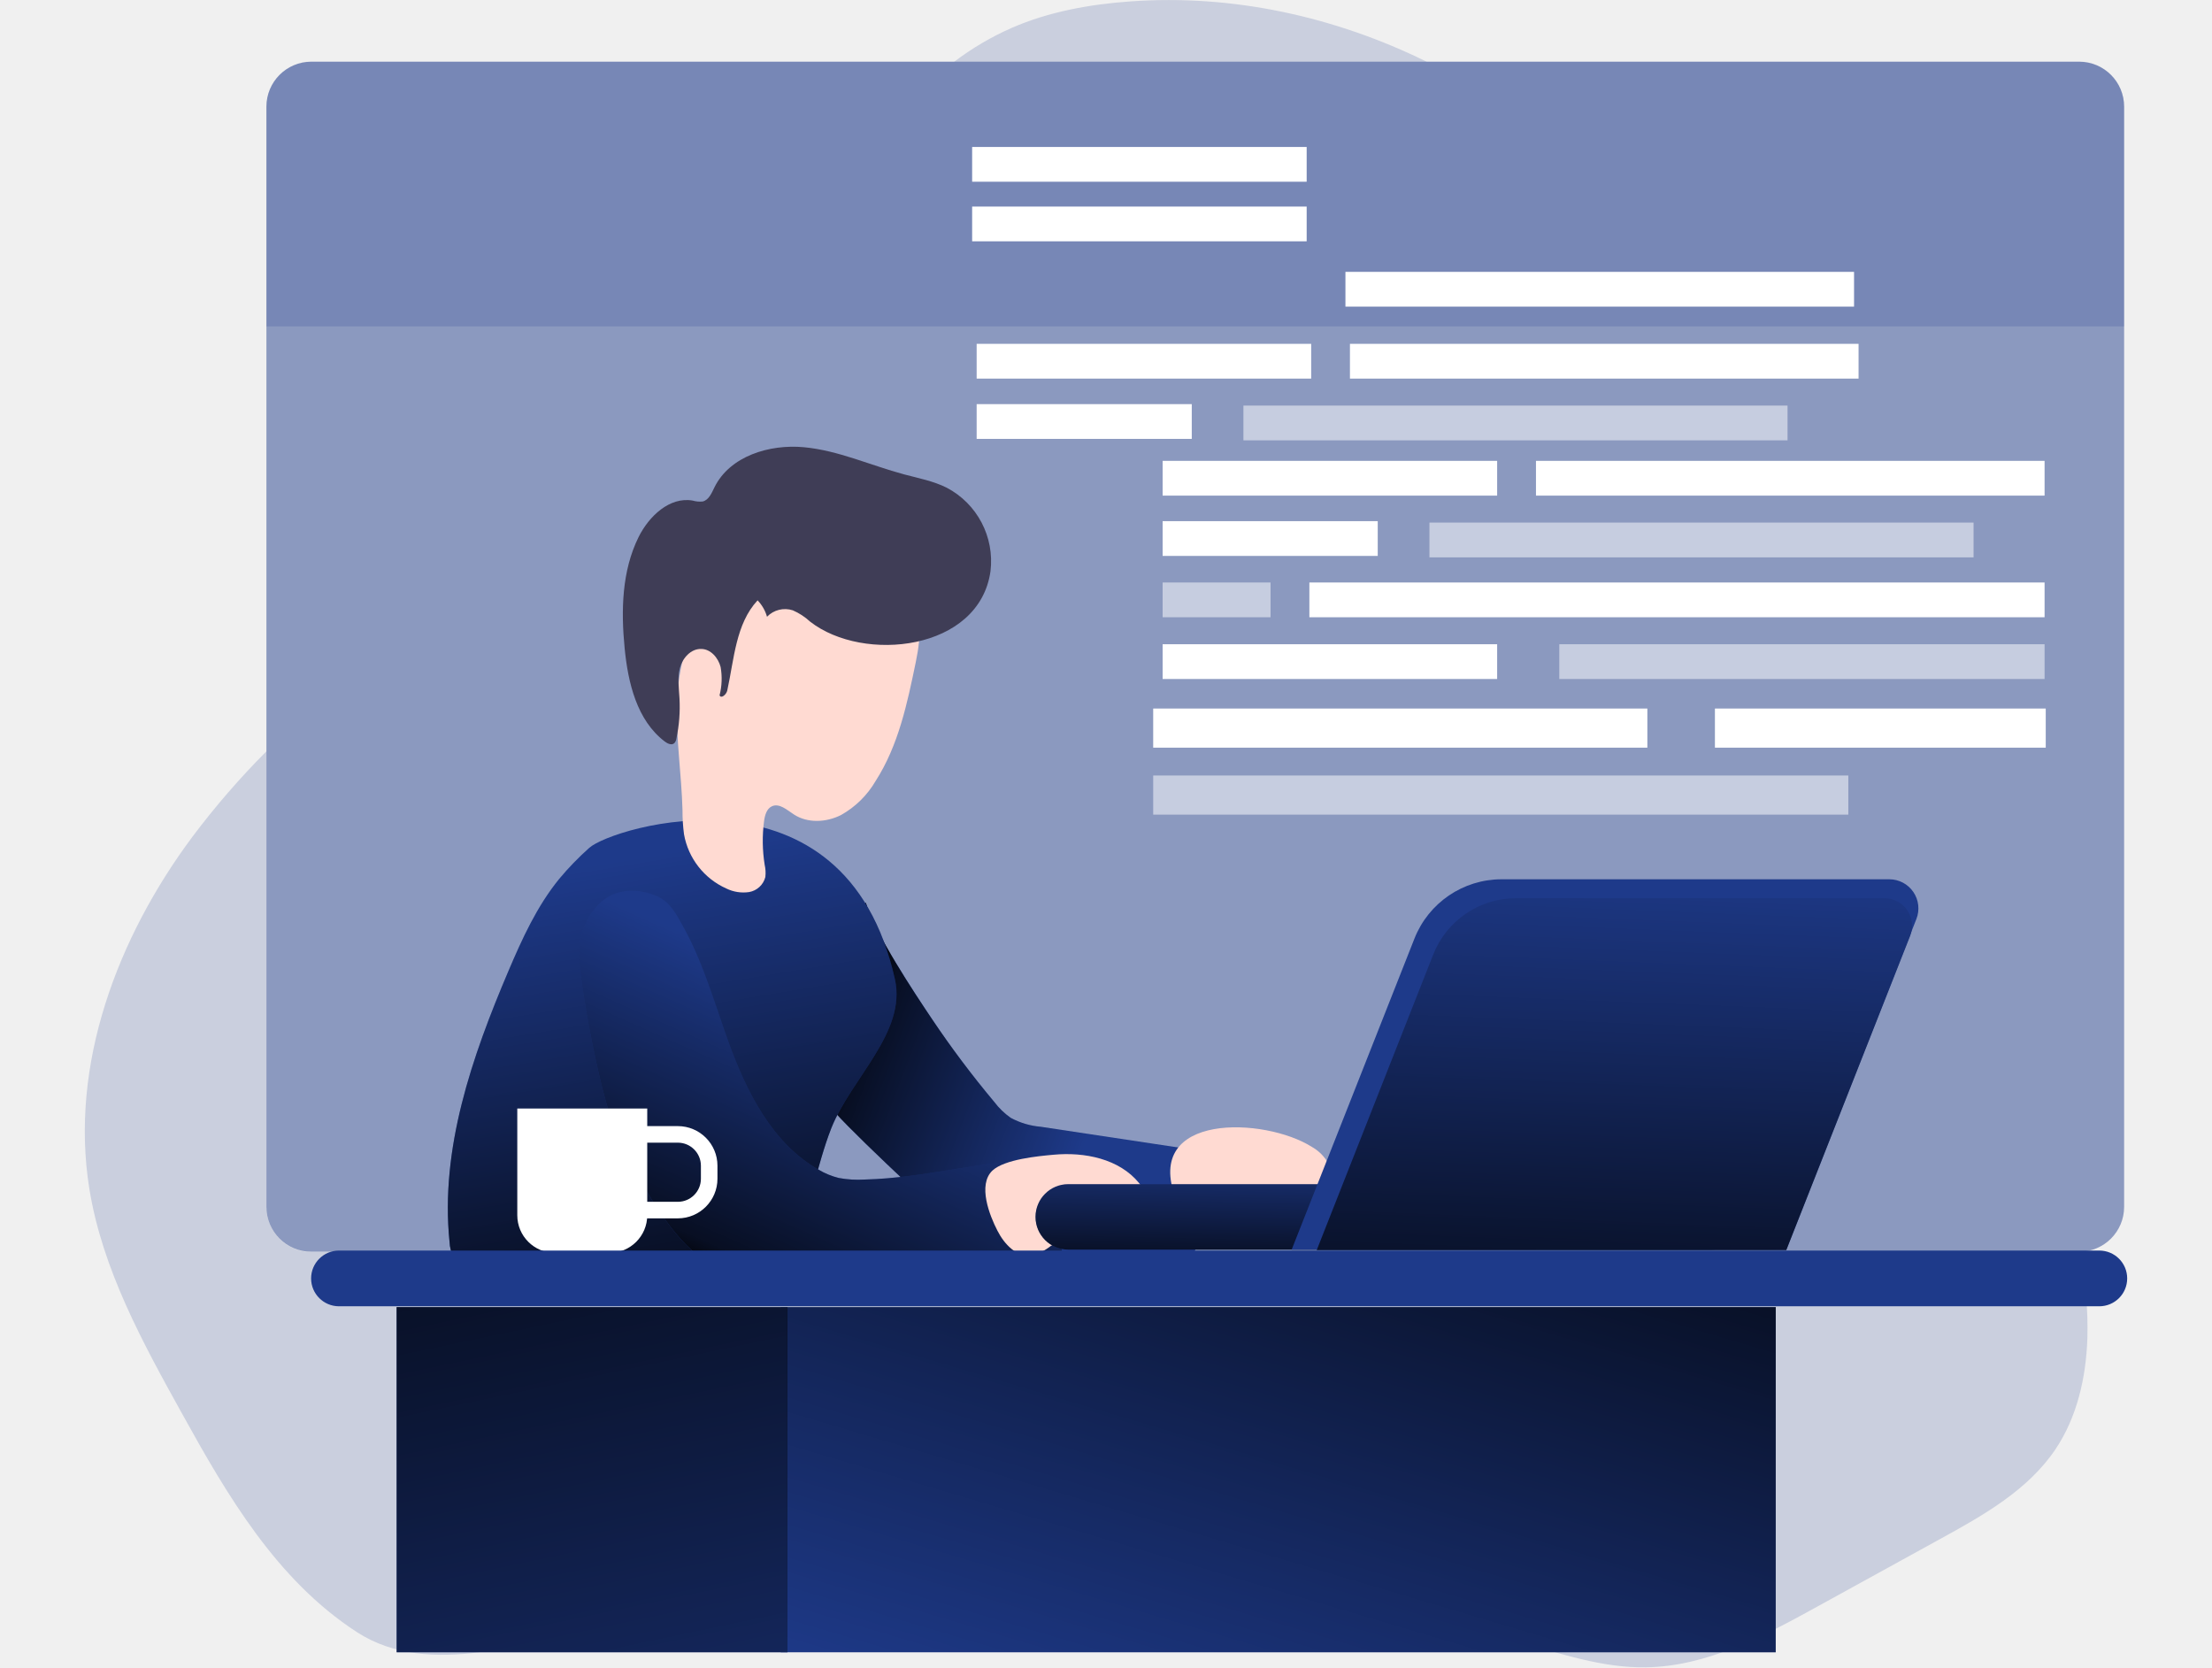
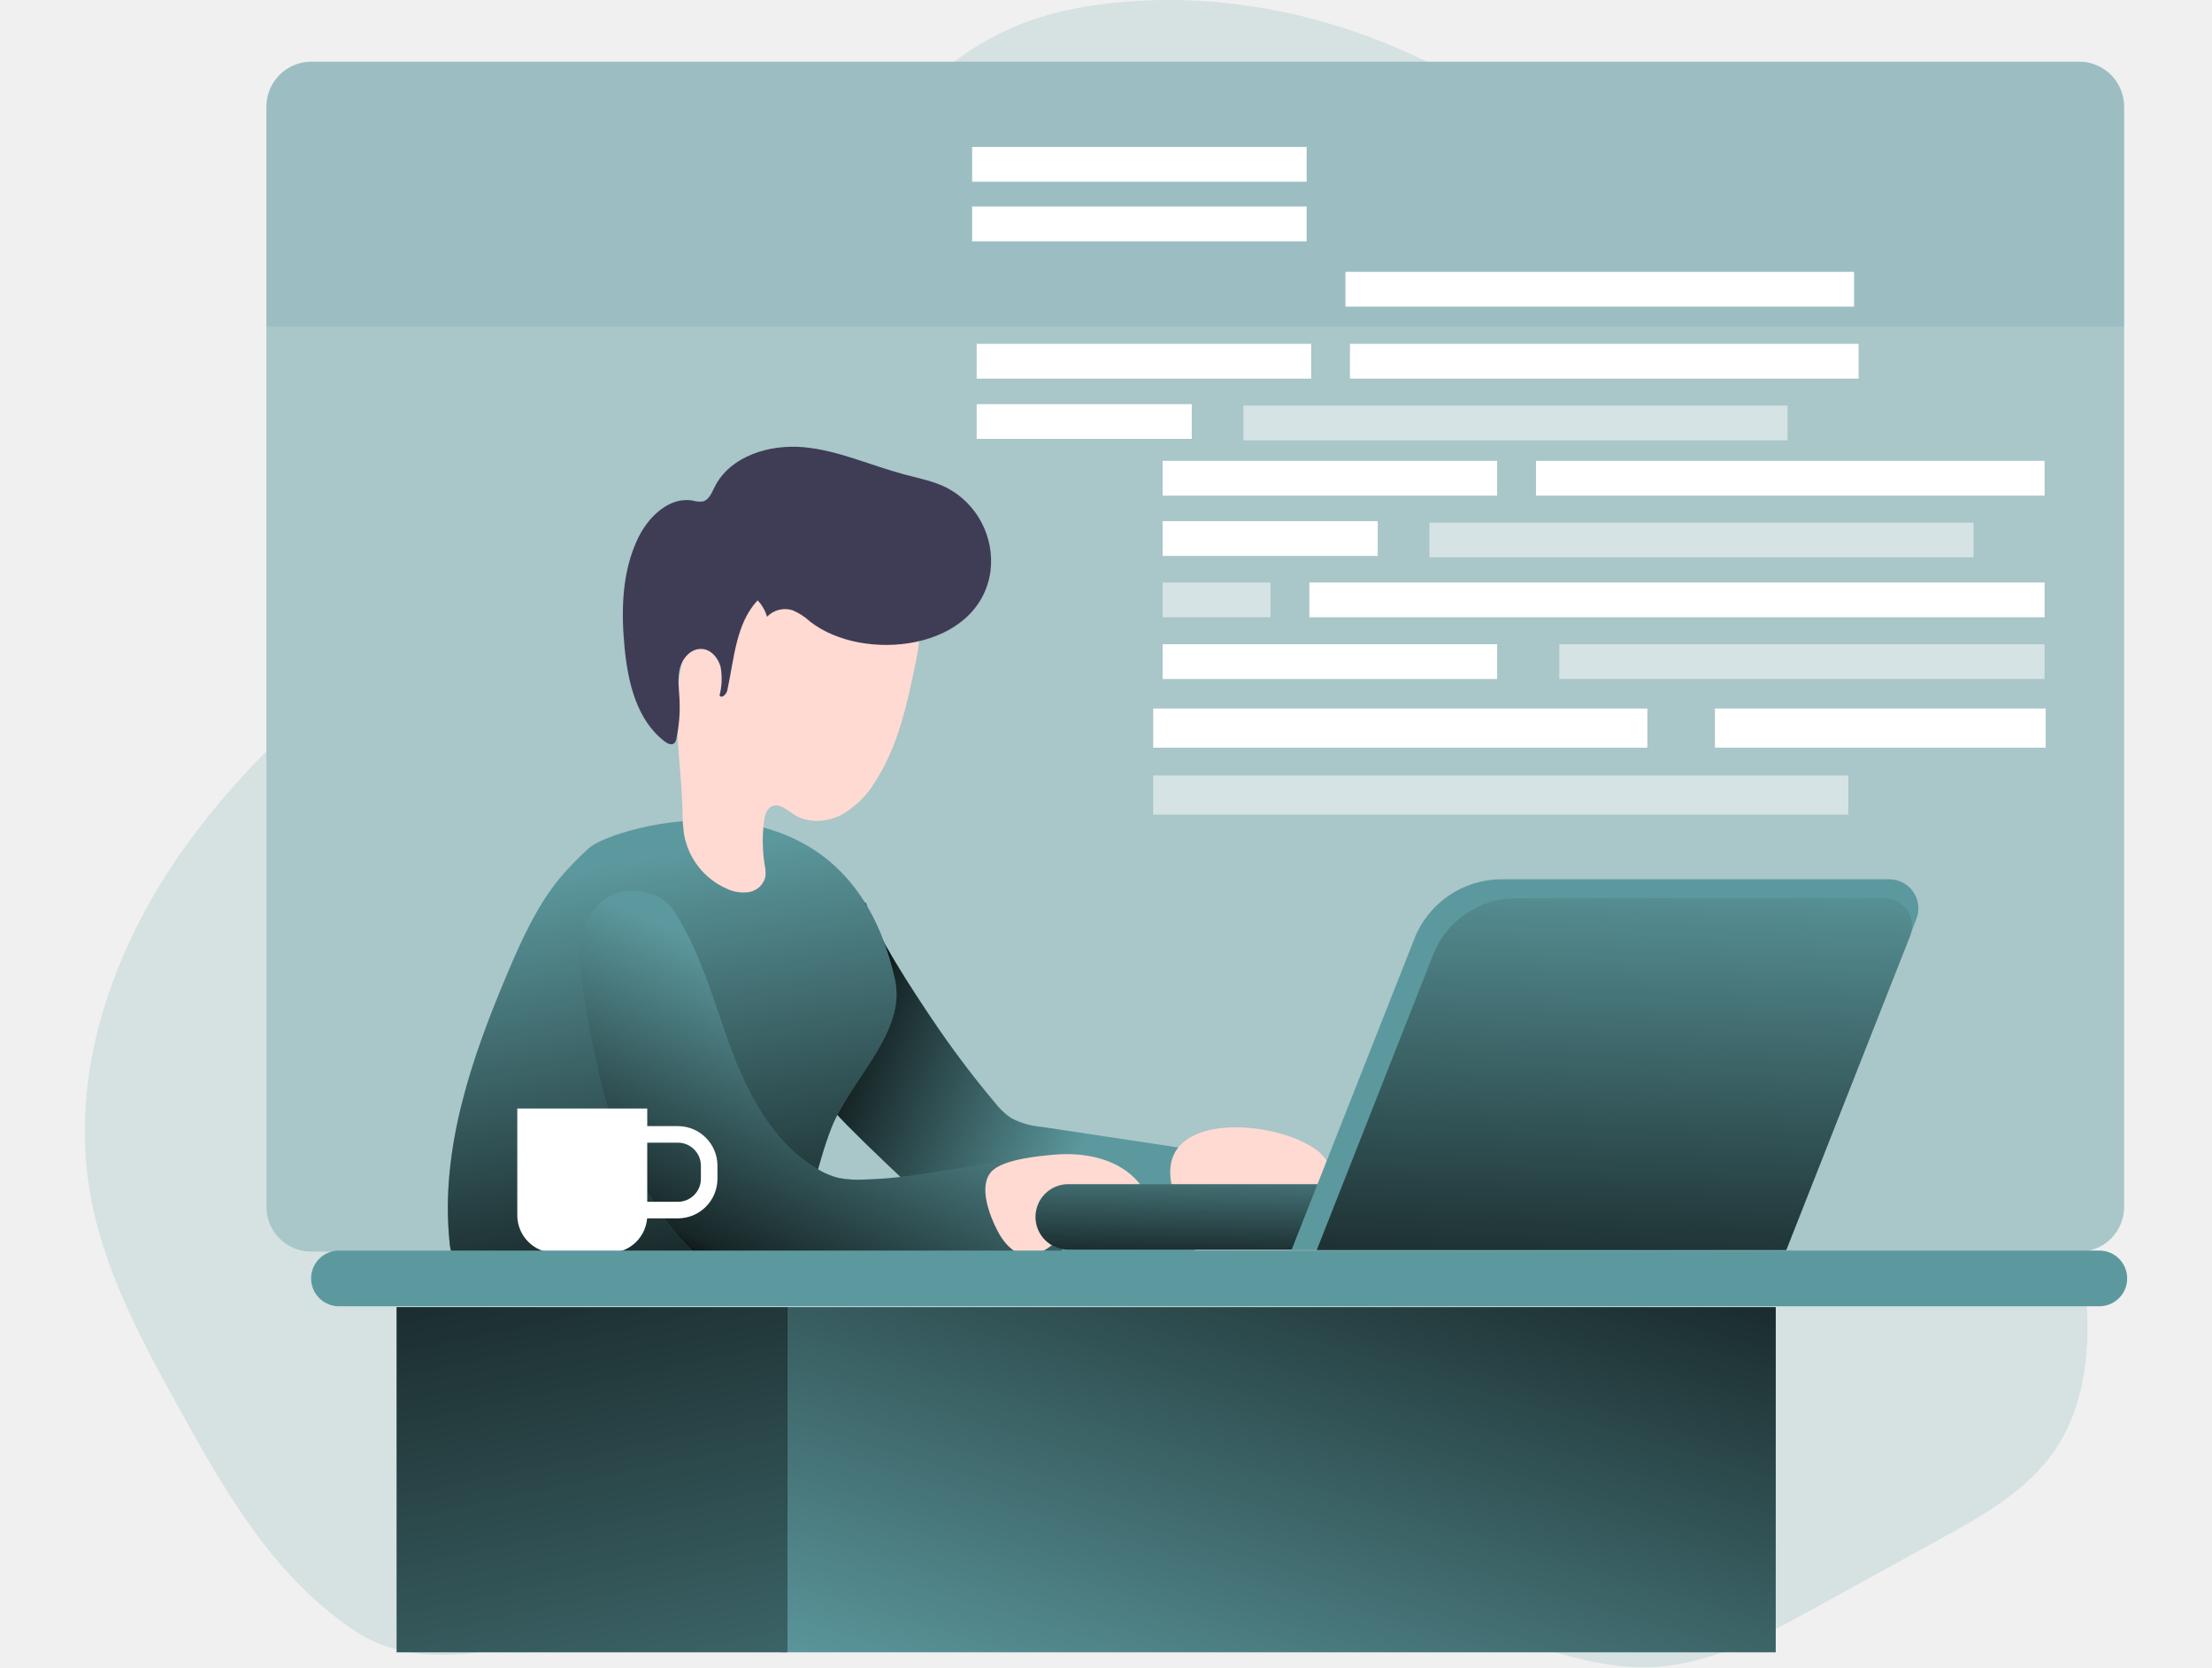
<svg xmlns="http://www.w3.org/2000/svg" xmlns:xlink="http://www.w3.org/1999/xlink" id="Layer_1" data-name="Layer 1" viewBox="0 0 407.22 332.41" width="406" height="306" class="illustration styles_illustrationTablet__1DWOa">
  <defs>
    <linearGradient id="linear-gradient" x1="154.44" y1="220.63" x2="204.69" y2="239.78" gradientUnits="userSpaceOnUse">
      <stop offset="0.01" />
      <stop offset="0.12" stop-opacity="0.75" />
      <stop offset="1" stop-opacity="0" />
    </linearGradient>
    <linearGradient id="linear-gradient-2" x1="128.92" y1="276.06" x2="113.67" y2="184.09" xlink:href="#linear-gradient" />
    <linearGradient id="linear-gradient-3" x1="134.36" y1="270.94" x2="159.48" y2="214.41" xlink:href="#linear-gradient" />
    <linearGradient id="linear-gradient-4" x1="262.98" y1="213.1" x2="219.92" y2="357.78" xlink:href="#linear-gradient" />
    <linearGradient id="linear-gradient-5" x1="85.31" y1="219.96" x2="127.03" y2="417.81" xlink:href="#linear-gradient" />
    <linearGradient id="linear-gradient-6" x1="264.92" y1="268.06" x2="265.51" y2="240.84" gradientTransform="translate(530.39 510.8) rotate(180)" xlink:href="#linear-gradient" />
    <linearGradient id="linear-gradient-7" x1="307.69" y1="284.87" x2="311.73" y2="182.58" xlink:href="#linear-gradient" />
  </defs>
-   <rect x="36.21" y="12.31" width="370.4" height="237.25" rx="8.95" fill="#1e3a8a" opacity="0.48" style="isolation: isolate;" />
-   <path d="M404.17,279.66c-.27,7.77-2.05,15.68-6.4,22.12-5.48,8.11-14.38,13.13-23,17.85l-24.44,13.45c-10.71,5.9-22,11.94-34.21,12.11-8.64.13-17-2.72-25.31-5.11C252,328.88,211.12,327.31,171,330.14c-20.55,1.45-41,4-61.36,7.07-16.29,2.42-35.84,10.47-50.53.94-16-10.4-25.82-27.24-34.86-43.59C16.38,280.37,8.4,265.83,5.8,249.82c-4-24.74,5.58-50.15,20.57-70.25a161.15,161.15,0,0,1,14.73-17V253.4a9,9,0,0,0,8.95,9H402.54A70.17,70.17,0,0,1,404.17,279.66Z" transform="translate(-4.89 -12.78)" fill="#1e3a8a" opacity="0.18" style="isolation: isolate;" />
-   <path d="M272.47,25.1H178.22a56.62,56.62,0,0,1,11.48-6.76c7.45-3.25,15.57-4.7,23.67-5.28C233.75,11.59,254.19,16.09,272.47,25.1Z" transform="translate(-4.89 -12.78)" fill="#1e3a8a" opacity="0.18" style="isolation: isolate;" />
-   <path d="M186.23,232.48a14.62,14.62,0,0,0,3.27,3.16,15.28,15.28,0,0,0,6,1.78l31.92,4.81a1.85,1.85,0,0,1,.89.3,1.82,1.82,0,0,1,.47,1.44,56.17,56.17,0,0,1-2.39,17.66,2.44,2.44,0,0,1-.65,1.24,2.56,2.56,0,0,1-1.46.44c-10.74.91-21.53.62-32.3.33a22,22,0,0,1-5.38-.59c-3-.84-5.45-2.89-7.71-5-4.85-4.51-24.48-22.64-25.67-25.1a67.19,67.19,0,0,1-3.8-10.92c-1-3.6,6.31-4.05,6.16-7.79a24.17,24.17,0,0,1,.92-7.66,13.08,13.08,0,0,1,3.2-5.92c1.1-1-.6-7.78.92-7.86,1.76,6,9.72,18,13.18,23.14A193.68,193.68,0,0,0,186.23,232.48Z" transform="translate(-4.89 -12.78)" fill="#1e3a8a" />
+   <rect x="36.21" y="12.31" width="370.4" height="237.25" rx="8.95" fill="#5c999e" opacity="0.48" style="isolation: isolate;" />
+   <path d="M404.17,279.66c-.27,7.77-2.05,15.68-6.4,22.12-5.48,8.11-14.38,13.13-23,17.85l-24.44,13.45c-10.71,5.9-22,11.94-34.21,12.11-8.64.13-17-2.72-25.31-5.11C252,328.88,211.12,327.31,171,330.14c-20.55,1.45-41,4-61.36,7.07-16.29,2.42-35.84,10.47-50.53.94-16-10.4-25.82-27.24-34.86-43.59C16.38,280.37,8.4,265.83,5.8,249.82c-4-24.74,5.58-50.15,20.57-70.25a161.15,161.15,0,0,1,14.73-17V253.4a9,9,0,0,0,8.95,9H402.54A70.17,70.17,0,0,1,404.17,279.66Z" transform="translate(-4.89 -12.78)" fill="#5c999e" opacity="0.18" style="isolation: isolate;" />
+   <path d="M272.47,25.1H178.22a56.62,56.62,0,0,1,11.48-6.76c7.45-3.25,15.57-4.7,23.67-5.28C233.75,11.59,254.19,16.09,272.47,25.1Z" transform="translate(-4.89 -12.78)" fill="#5c999e" opacity="0.18" style="isolation: isolate;" />
+   <path d="M186.23,232.48a14.62,14.62,0,0,0,3.27,3.16,15.28,15.28,0,0,0,6,1.78l31.92,4.81a1.85,1.85,0,0,1,.89.3,1.82,1.82,0,0,1,.47,1.44,56.17,56.17,0,0,1-2.39,17.66,2.44,2.44,0,0,1-.65,1.24,2.56,2.56,0,0,1-1.46.44c-10.74.91-21.53.62-32.3.33a22,22,0,0,1-5.38-.59c-3-.84-5.45-2.89-7.71-5-4.85-4.51-24.48-22.64-25.67-25.1a67.19,67.19,0,0,1-3.8-10.92c-1-3.6,6.31-4.05,6.16-7.79a24.17,24.17,0,0,1,.92-7.66,13.08,13.08,0,0,1,3.2-5.92c1.1-1-.6-7.78.92-7.86,1.76,6,9.72,18,13.18,23.14A193.68,193.68,0,0,0,186.23,232.48Z" transform="translate(-4.89 -12.78)" fill="#5c999e" />
  <path d="M186.23,232.48a14.62,14.62,0,0,0,3.27,3.16,15.28,15.28,0,0,0,6,1.78l31.92,4.81a1.85,1.85,0,0,1,.89.3,1.82,1.82,0,0,1,.47,1.44,56.17,56.17,0,0,1-2.39,17.66,2.44,2.44,0,0,1-.65,1.24,2.56,2.56,0,0,1-1.46.44c-10.74.91-21.53.62-32.3.33a22,22,0,0,1-5.38-.59c-3-.84-5.45-2.89-7.71-5-4.85-4.51-24.48-22.64-25.67-25.1a67.19,67.19,0,0,1-3.8-10.92c-1-3.6,6.31-4.05,6.16-7.79a24.17,24.17,0,0,1,.92-7.66,13.08,13.08,0,0,1,3.2-5.92c1.1-1-.6-7.78.92-7.86,1.76,6,9.72,18,13.18,23.14A193.68,193.68,0,0,0,186.23,232.48Z" transform="translate(-4.89 -12.78)" fill="url(#linear-gradient)" />
-   <path d="M105.46,181.82a58.54,58.54,0,0,0-6,6.2c-4.42,5.43-7.36,11.89-10.1,18.33-7.29,17.14-13.64,35.47-11.75,54a7,7,0,0,0,.88,3.18,6.19,6.19,0,0,0,3.43,2.21c3.51,1.12,7.26,1.17,11,1.2,14.41.13,28.84.26,43.24-.44,2.23-.11,4.59-.28,6.44-1.54a10.44,10.44,0,0,0,3.14-3.93c3.87-7.28,5-15.7,8-23.36,4-10,15-19.09,12.68-29.63C156.5,163.29,110,177.69,105.46,181.82Z" transform="translate(-4.89 -12.78)" fill="#1e3a8a" />
+   <path d="M105.46,181.82a58.54,58.54,0,0,0-6,6.2c-4.42,5.43-7.36,11.89-10.1,18.33-7.29,17.14-13.64,35.47-11.75,54a7,7,0,0,0,.88,3.18,6.19,6.19,0,0,0,3.43,2.21c3.51,1.12,7.26,1.17,11,1.2,14.41.13,28.84.26,43.24-.44,2.23-.11,4.59-.28,6.44-1.54a10.44,10.44,0,0,0,3.14-3.93c3.87-7.28,5-15.7,8-23.36,4-10,15-19.09,12.68-29.63C156.5,163.29,110,177.69,105.46,181.82Z" transform="translate(-4.89 -12.78)" fill="#5c999e" />
  <path d="M105.46,181.82a58.54,58.54,0,0,0-6,6.2c-4.42,5.43-7.36,11.89-10.1,18.33-7.29,17.14-13.64,35.47-11.75,54a7,7,0,0,0,.88,3.18,6.19,6.19,0,0,0,3.43,2.21c3.51,1.12,7.26,1.17,11,1.2,14.41.13,28.84.26,43.24-.44,2.23-.11,4.59-.28,6.44-1.54a10.44,10.44,0,0,0,3.14-3.93c3.87-7.28,5-15.7,8-23.36,4-10,15-19.09,12.68-29.63C156.5,163.29,110,177.69,105.46,181.82Z" transform="translate(-4.89 -12.78)" fill="url(#linear-gradient-2)" />
  <path d="M170.58,144.75c-1.69,8.21-3.46,16.64-8,23.71a18.36,18.36,0,0,1-6.93,6.82c-2.93,1.47-6.65,1.67-9.39-.13-1.37-.89-2.87-2.29-4.36-1.63-1.08.49-1.43,1.83-1.58,3a30.2,30.2,0,0,0,.12,8.65,7.31,7.31,0,0,1,.14,2.46,4.06,4.06,0,0,1-3.25,3,7.75,7.75,0,0,1-4.53-.71,14.64,14.64,0,0,1-8.44-10.82,35.06,35.06,0,0,1-.3-4.8c-.19-7.12-1.32-14.21-1.09-21.32s2-14.51,6.83-19.76a31.12,31.12,0,0,1,9.76-6.76c5.45-2.6,11.53-4.43,17.49-3.48a16.62,16.62,0,0,1,11.57,7.72C171.74,135.49,171.75,139.06,170.58,144.75Z" transform="translate(-4.89 -12.78)" fill="#ffdad2" />
  <path d="M185.47,126.66A16.55,16.55,0,0,0,176.72,110c-2.65-1.32-5.6-1.88-8.46-2.64-6.7-1.8-13.13-4.78-20-5.42s-14.77,1.77-17.83,8c-.56,1.14-1.11,2.52-2.34,2.82a5.13,5.13,0,0,1-2-.18c-4.59-.81-8.72,3.11-10.79,7.28-3.34,6.75-3.51,14.62-2.78,22.11.67,6.93,2.44,14.42,8,18.64.55.42,1.36.8,1.89.35a1.58,1.58,0,0,0,.43-.93,30.4,30.4,0,0,0,.62-8c-.11-2-.43-4.12.09-6.09s2.19-3.84,4.23-3.78c1.89,0,3.41,1.76,3.88,3.6a13.28,13.28,0,0,1-.21,5.64c.3.75,1.35-.15,1.53-.93,1.38-6.28,1.69-13.31,6.05-18a7.73,7.73,0,0,1,1.88,3.27,5,5,0,0,1,5.15-1.28,12.24,12.24,0,0,1,3.44,2.25C160.12,145,183.24,142.54,185.47,126.66Z" transform="translate(-4.89 -12.78)" fill="#3f3d56" />
-   <path d="M108.52,192.06c-3.36,2.44-5,6.73-5.1,10.87s4.28,30.41,8.41,37.87c3.2,5.8,9.87,20.94,20,25.12,3,1.24,47.35.72,67.93-1.51-.13-4.87-.37-9.74-.69-14.61a2.77,2.77,0,0,0-.55-1.79c-.52-.54-1.26-4.07-2-4.07-12,.05-24.1,3.72-36.1,4a21.12,21.12,0,0,1-5.21-.31,15,15,0,0,1-4-1.64c-9.26-5.24-14.38-15.53-18-25.54-2.77-7.72-5-15.71-9-22.92-1.42-2.57-2.69-5.07-5.49-6.2C115.43,190,111.57,189.85,108.52,192.06Z" transform="translate(-4.89 -12.78)" fill="#1e3a8a" />
+   <path d="M108.52,192.06c-3.36,2.44-5,6.73-5.1,10.87s4.28,30.41,8.41,37.87c3.2,5.8,9.87,20.94,20,25.12,3,1.24,47.35.72,67.93-1.51-.13-4.87-.37-9.74-.69-14.61a2.77,2.77,0,0,0-.55-1.79c-.52-.54-1.26-4.07-2-4.07-12,.05-24.1,3.72-36.1,4a21.12,21.12,0,0,1-5.21-.31,15,15,0,0,1-4-1.64c-9.26-5.24-14.38-15.53-18-25.54-2.77-7.72-5-15.71-9-22.92-1.42-2.57-2.69-5.07-5.49-6.2C115.43,190,111.57,189.85,108.52,192.06Z" transform="translate(-4.89 -12.78)" fill="#5c999e" />
  <path d="M108.52,192.06c-3.36,2.44-5,6.73-5.1,10.87s4.28,30.41,8.41,37.87c3.2,5.8,9.87,20.94,20,25.12,3,1.24,47.35.72,67.93-1.51-.13-4.87-.37-9.74-.69-14.61a2.77,2.77,0,0,0-.55-1.79c-.52-.54-1.26-4.07-2-4.07-12,.05-24.1,3.72-36.1,4a21.12,21.12,0,0,1-5.21-.31,15,15,0,0,1-4-1.64c-9.26-5.24-14.38-15.53-18-25.54-2.77-7.72-5-15.71-9-22.92-1.42-2.57-2.69-5.07-5.49-6.2C115.43,190,111.57,189.85,108.52,192.06Z" transform="translate(-4.89 -12.78)" fill="url(#linear-gradient-3)" />
  <path d="M198,243c6.23-.59,13.15.8,17.1,5.65a3,3,0,0,1,.78,1.6,2.68,2.68,0,0,1-.48,1.51c-2.33,3.87-7.39,4.79-11.64,6.32a30.22,30.22,0,0,0-6.29,3.12,10,10,0,0,1-3.76,1.86c-3,.45-5.49-2.23-6.85-4.91-1.56-3-4-9.16-1-12C188.31,243.9,194.92,243.28,198,243Z" transform="translate(-4.89 -12.78)" fill="#ffdad2" />
  <path d="M249.59,241.46a8.53,8.53,0,0,1,2.79,2.55,3.67,3.67,0,0,1,.26,3.63,5.05,5.05,0,0,1-1.87,1.68c-5.53,3.29-12.31,3.88-17.91,7A9.73,9.73,0,0,1,229,258a5.33,5.33,0,0,1-4.28-2,13.6,13.6,0,0,1-2.31-4.27C215.86,234.53,240.17,235.46,249.59,241.46Z" transform="translate(-4.89 -12.78)" fill="#ffdad2" />
  <path d="M86.23,221h25.91a0,0,0,0,1,0,0v21.28a7.5,7.5,0,0,1-7.5,7.5H93.73a7.5,7.5,0,0,1-7.5-7.5V221A0,0,0,0,1,86.23,221Z" fill="#fff" />
  <path d="M110.39,226.16h7.85a6.25,6.25,0,0,1,6.25,6.25V235a6.25,6.25,0,0,1-6.25,6.25h-7.85a0,0,0,0,1,0,0V226.16A0,0,0,0,1,110.39,226.16Z" fill="none" stroke="#fff" stroke-miterlimit="10" stroke-width="3.3" />
-   <rect x="45.12" y="249.32" width="362.1" height="11.11" rx="5.56" fill="#1e3a8a" />
-   <rect x="138.75" y="260.6" width="198.39" height="68.81" fill="#1e3a8a" />
-   <rect x="62.17" y="260.6" width="77.93" height="68.81" fill="#1e3a8a" />
+   <rect x="45.12" y="249.32" width="362.1" height="11.11" rx="5.56" fill="#5c999e" />
+   <rect x="138.75" y="260.6" width="198.39" height="68.81" fill="#5c999e" />
+   <rect x="62.17" y="260.6" width="77.93" height="68.81" fill="#5c999e" />
  <rect x="140.06" y="260.6" width="197.09" height="68.81" fill="url(#linear-gradient-4)" />
  <rect x="62.17" y="260.6" width="77.93" height="68.81" fill="url(#linear-gradient-5)" />
-   <path d="M411.49,34.05v43.8H41.1V34.05a9,9,0,0,1,8.95-9H402.54A9,9,0,0,1,411.49,34.05Z" transform="translate(-4.89 -12.78)" fill="#1e3a8a" opacity="0.18" style="isolation: isolate;" />
-   <rect x="194.46" y="248.88" width="141.48" height="13.04" rx="6.52" transform="translate(525.5 498.01) rotate(-180)" fill="#1e3a8a" />
+   <path d="M411.49,34.05v43.8H41.1V34.05a9,9,0,0,1,8.95-9H402.54A9,9,0,0,1,411.49,34.05Z" transform="translate(-4.89 -12.78)" fill="#5c999e" opacity="0.18" style="isolation: isolate;" />
+   <rect x="194.46" y="248.88" width="141.48" height="13.04" rx="6.52" transform="translate(525.5 498.01) rotate(-180)" fill="#5c999e" />
  <rect x="194.46" y="248.88" width="141.48" height="13.04" rx="6.52" transform="translate(525.5 498.01) rotate(-180)" fill="url(#linear-gradient-6)" />
-   <path d="M245.51,261.93h98.57l26-65.93a5.8,5.8,0,0,0-5.39-7.92H287.34A18.68,18.68,0,0,0,270,199.9Z" transform="translate(-4.89 -12.78)" fill="#1e3a8a" />
-   <path d="M250.52,262h93.62l24.69-62.63a5.5,5.5,0,0,0-5.12-7.52H290.25a17.73,17.73,0,0,0-16.5,11.22Z" transform="translate(-4.89 -12.78)" fill="#1e3a8a" />
+   <path d="M245.51,261.93h98.57l26-65.93a5.8,5.8,0,0,0-5.39-7.92H287.34A18.68,18.68,0,0,0,270,199.9Z" transform="translate(-4.89 -12.78)" fill="#5c999e" />
+   <path d="M250.52,262h93.62l24.69-62.63a5.5,5.5,0,0,0-5.12-7.52H290.25a17.73,17.73,0,0,0-16.5,11.22Z" transform="translate(-4.89 -12.78)" fill="#5c999e" />
  <path d="M250.52,262h93.62l24.69-62.63a5.5,5.5,0,0,0-5.12-7.52H290.25a17.73,17.73,0,0,0-16.5,11.22Z" transform="translate(-4.89 -12.78)" fill="url(#linear-gradient-7)" />
  <rect x="213.02" y="154.61" width="138.6" height="7.8" fill="#fff" opacity="0.51" />
  <rect x="213.02" y="141.26" width="98.53" height="7.8" fill="#fff" />
  <rect x="325.02" y="141.26" width="65.96" height="7.8" fill="#fff" />
  <rect x="289.34" y="91.88" width="101.41" height="6.93" fill="#fff" />
  <rect x="268.1" y="104.19" width="108.49" height="6.93" fill="#fff" opacity="0.51" />
  <rect x="214.9" y="91.88" width="66.7" height="6.93" fill="#fff" />
  <rect x="244.16" y="116.13" width="146.59" height="6.93" fill="#fff" />
  <rect x="214.9" y="116.13" width="21.52" height="6.93" fill="#fff" opacity="0.51" />
  <rect x="293.99" y="128.44" width="96.76" height="6.93" fill="#fff" opacity="0.51" />
  <rect x="214.9" y="128.44" width="66.7" height="6.93" fill="#fff" />
  <rect x="214.9" y="103.9" width="42.89" height="6.93" fill="#fff" />
  <rect x="252.25" y="68.55" width="101.41" height="6.93" fill="#fff" />
  <rect x="231.01" y="80.86" width="108.49" height="6.93" fill="#fff" opacity="0.51" />
  <rect x="177.82" y="68.55" width="66.7" height="6.93" fill="#fff" />
  <rect x="251.35" y="54.2" width="101.41" height="6.93" fill="#fff" />
  <rect x="176.92" y="41.18" width="66.7" height="6.93" fill="#fff" />
  <rect x="176.92" y="29.3" width="66.7" height="6.93" fill="#fff" />
  <rect x="177.82" y="80.57" width="42.89" height="6.93" fill="#fff" />
</svg>
